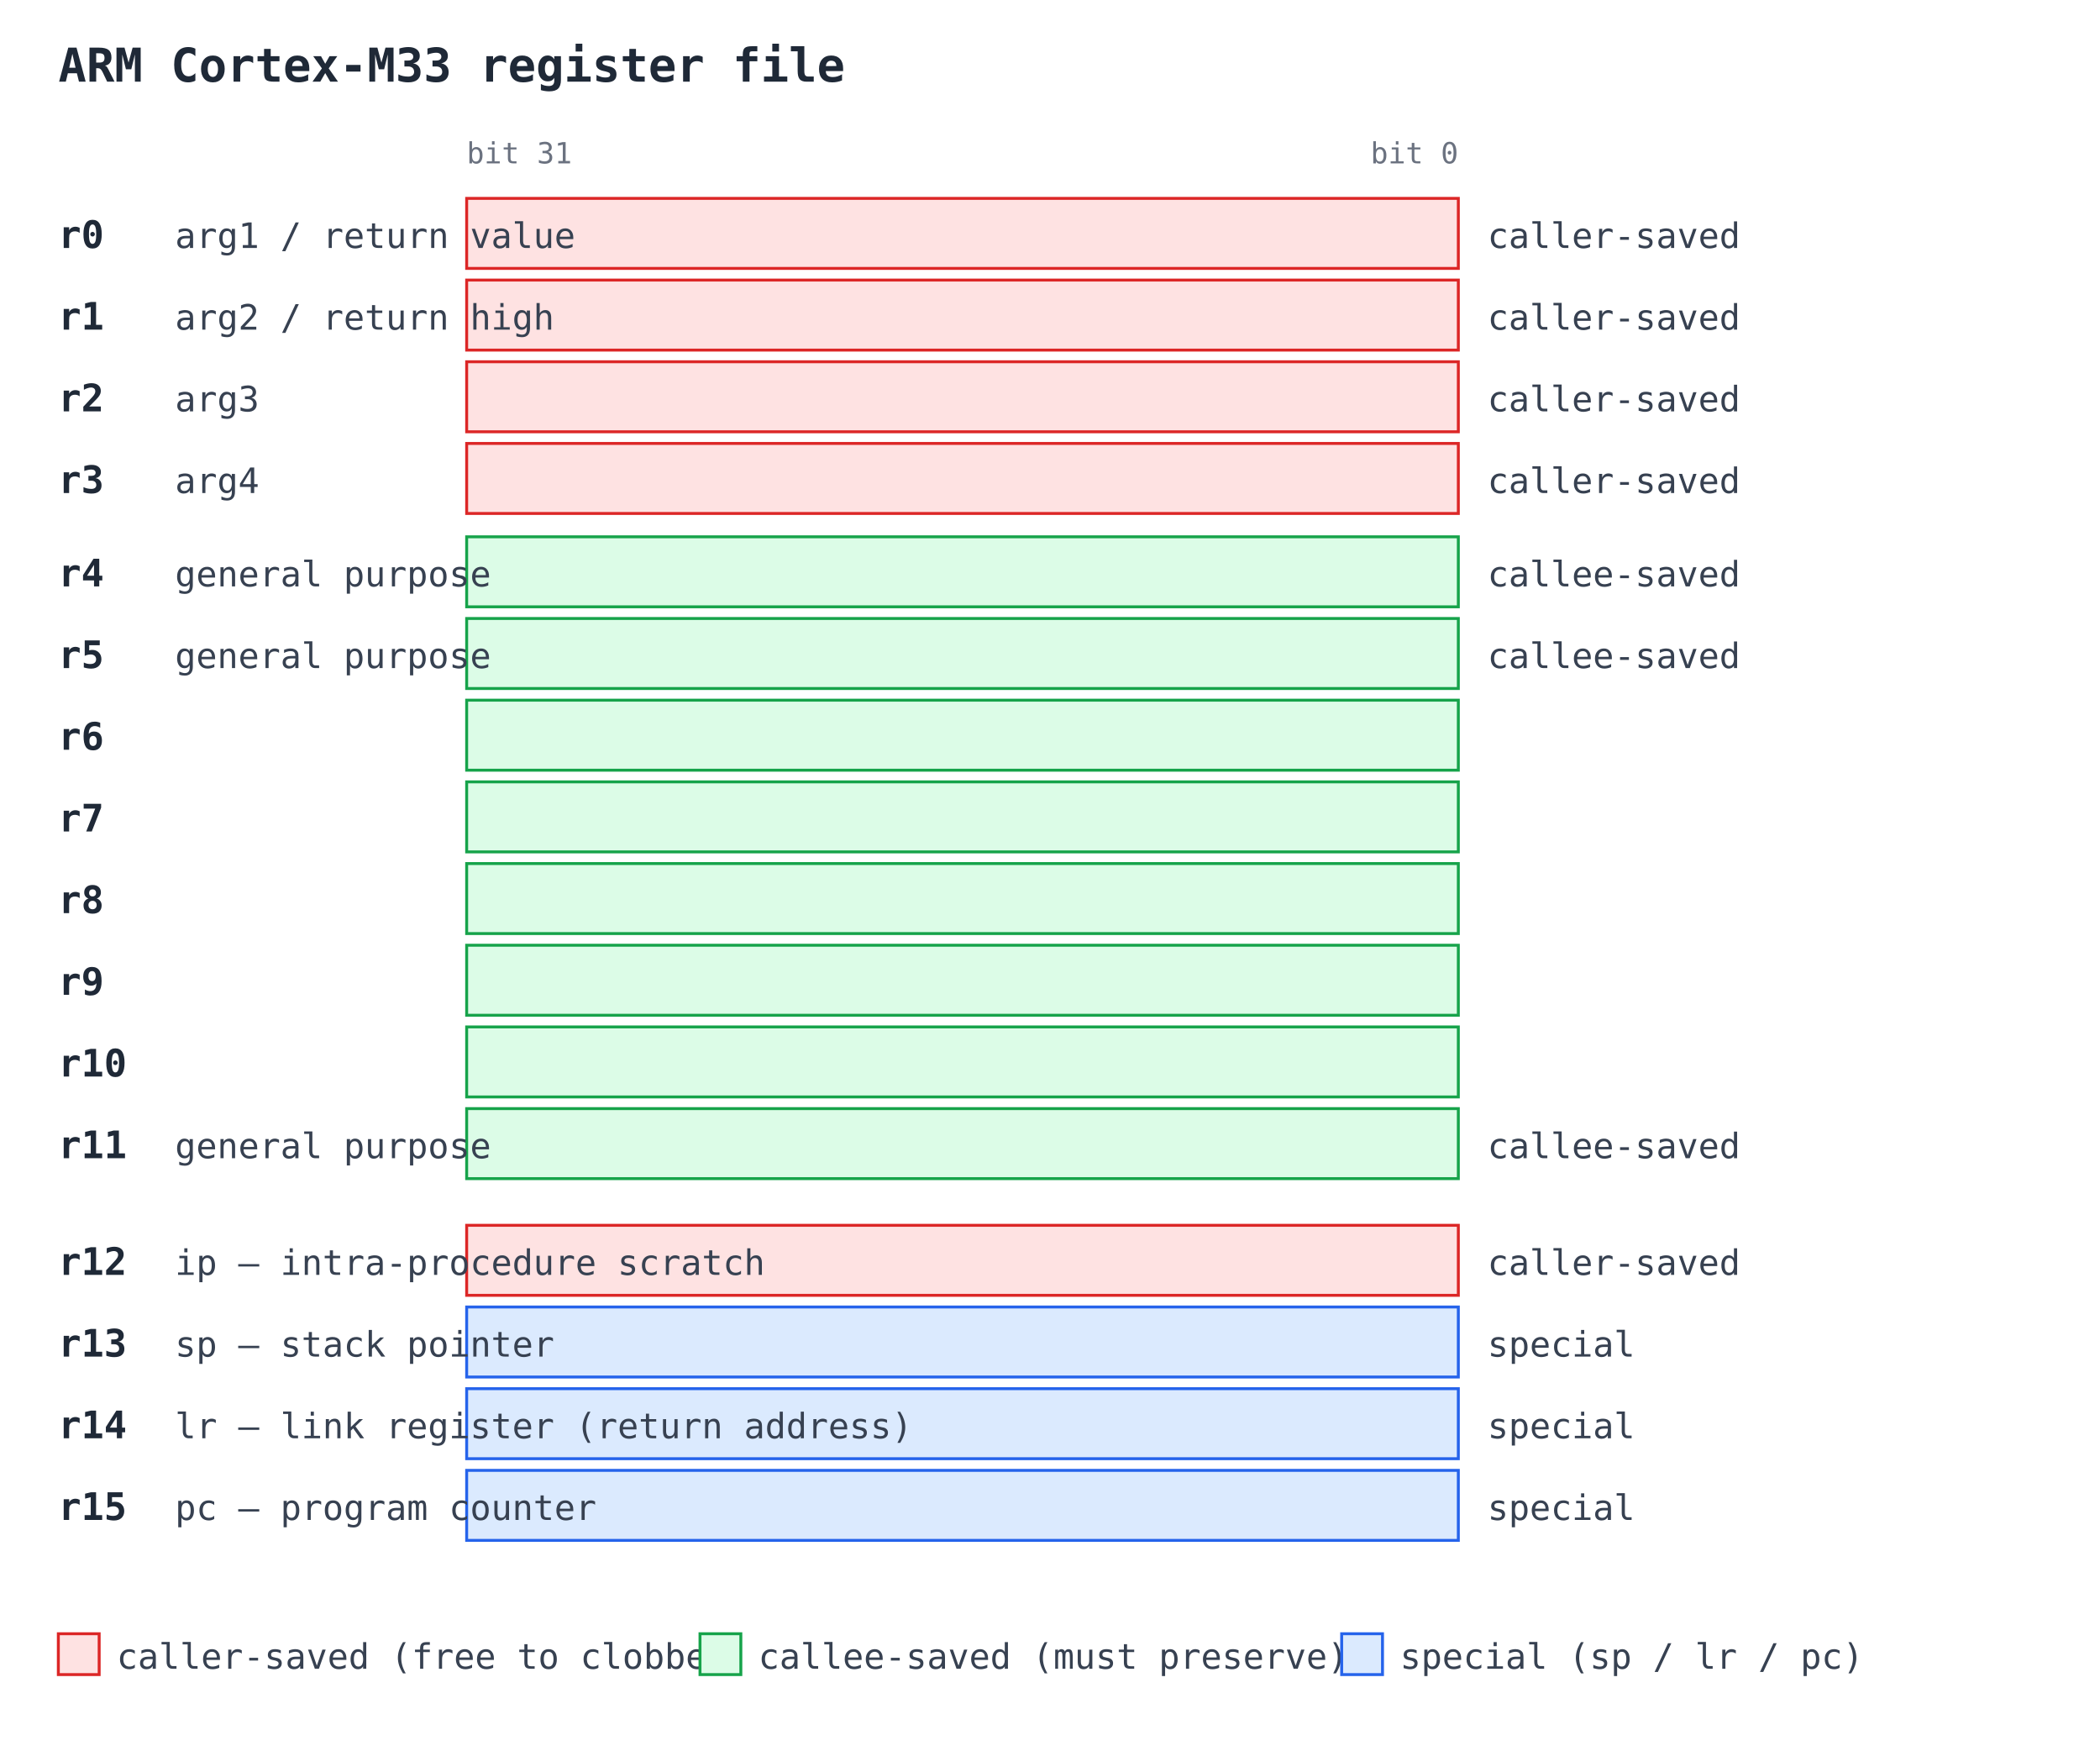
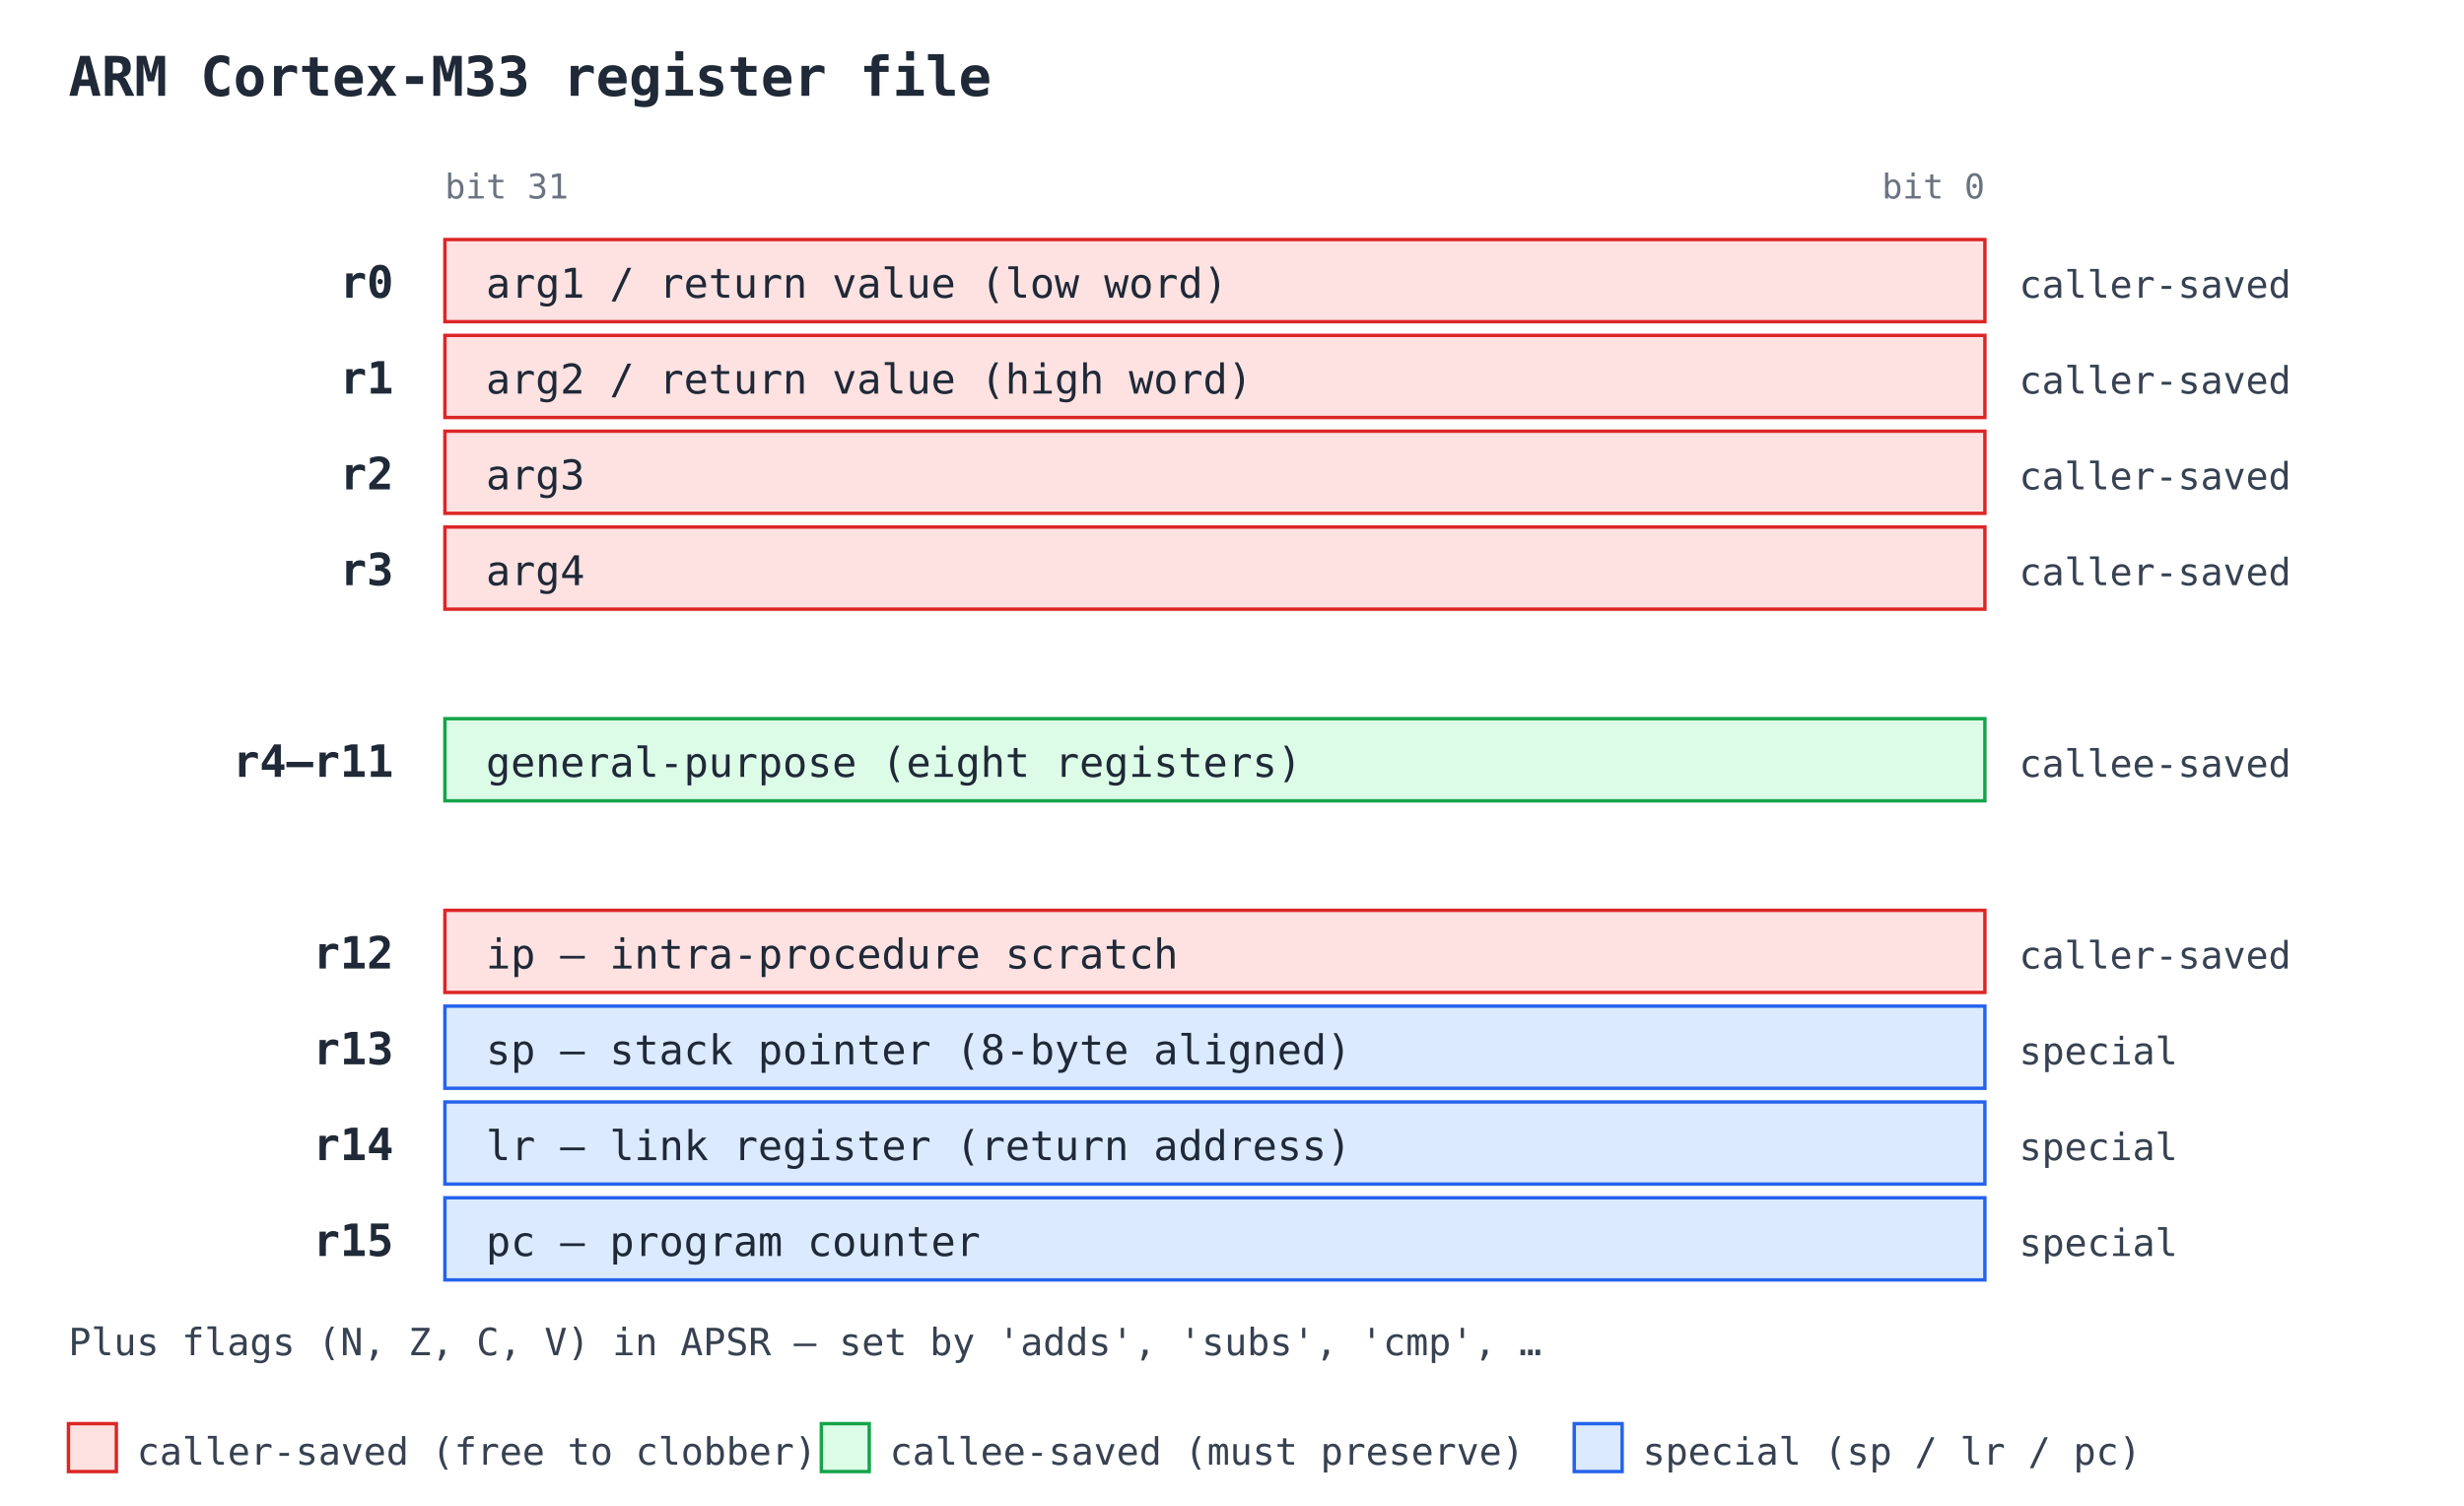
- <svg xmlns="http://www.w3.org/2000/svg" viewBox="0 0 720 600" font-family="ui-monospace, Menlo, Monaco, monospace" font-size="13">
+ <svg xmlns="http://www.w3.org/2000/svg" viewBox="0 0 720 440" font-family="ui-monospace, Menlo, Monaco, monospace" font-size="13">
  <style>
-     /* Light theme defaults: text falls back to near-black. */
+     /* Light theme defaults. */
    text { fill: #1f2937; }
- 
- .name { font-weight: bold; }
-     .role { font-size: 12px; fill: #374151; }
+     .name        { font-weight: bold; }
+     .role        { font-size: 12px; fill: #1f2937; }
+     .tag         { font-size: 11px; fill: #374151; }
+     .bitlabel    { font-size: 10px; fill: #6b7280; }
+     .title       { font-size: 16px; font-weight: bold; }
    .preserve-yes { fill: #dcfce7; stroke: #16a34a; }
    .preserve-no  { fill: #fee2e2; stroke: #dc2626; }
    .special      { fill: #dbeafe; stroke: #2563eb; }
-     .bitlabel     { font-size: 10px; fill: #6b7280; }
-     .title        { font-size: 16px; font-weight: bold; }

    @media (prefers-color-scheme: dark) {
-       text { fill: #e5e7eb; }
-       .role { fill: #d1d5db; }
+       text          { fill: #e5e7eb; }
+       .role         { fill: #f3f4f6; }
+       .tag          { fill: #d1d5db; }
+       .bitlabel     { fill: #9ca3af; }
      .preserve-yes { fill: #14532d; }
-       .preserve-no { fill: #7f1d1d; }
-       .special { fill: #1e3a8a; }
-       .bitlabel { fill: #9ca3af; }
+       .preserve-no  { fill: #7f1d1d; }
+       .special      { fill: #1e3a8a; }
    }
  </style>
  <text x="20" y="28" class="title">ARM Cortex-M33 register file</text>
-   <text x="160" y="56" class="bitlabel">bit 31</text>
-   <text x="500" y="56" class="bitlabel" text-anchor="end">bit 0</text>
-   <g transform="translate(0,68)">
-     <rect x="160" y="0" width="340" height="24" class="preserve-no" />
-     <text x="20" y="17" class="name">r0</text>
-     <text x="60" y="17" class="role">arg1 / return value</text>
-     <text x="510" y="17" class="role">caller-saved</text>
-     <rect x="160" y="28" width="340" height="24" class="preserve-no" />
-     <text x="20" y="45" class="name">r1</text>
-     <text x="60" y="45" class="role">arg2 / return high</text>
-     <text x="510" y="45" class="role">caller-saved</text>
-     <rect x="160" y="56" width="340" height="24" class="preserve-no" />
-     <text x="20" y="73" class="name">r2</text>
-     <text x="60" y="73" class="role">arg3</text>
-     <text x="510" y="73" class="role">caller-saved</text>
-     <rect x="160" y="84" width="340" height="24" class="preserve-no" />
-     <text x="20" y="101" class="name">r3</text>
-     <text x="60" y="101" class="role">arg4</text>
-     <text x="510" y="101" class="role">caller-saved</text>
+   <text x="130" y="58" class="bitlabel">bit 31</text>
+   <text x="580" y="58" text-anchor="end" class="bitlabel">bit 0</text>
+   <g transform="translate(0,70)">
+     <rect x="130" y="0" width="450" height="24" class="preserve-no" />
+     <text x="115" y="17" text-anchor="end" class="name">r0</text>
+     <text x="142" y="17" class="role">arg1 / return value (low word)</text>
+     <text x="590" y="17" class="tag">caller-saved</text>
+     <rect x="130" y="28" width="450" height="24" class="preserve-no" />
+     <text x="115" y="45" text-anchor="end" class="name">r1</text>
+     <text x="142" y="45" class="role">arg2 / return value (high word)</text>
+     <text x="590" y="45" class="tag">caller-saved</text>
+     <rect x="130" y="56" width="450" height="24" class="preserve-no" />
+     <text x="115" y="73" text-anchor="end" class="name">r2</text>
+     <text x="142" y="73" class="role">arg3</text>
+     <text x="590" y="73" class="tag">caller-saved</text>
+     <rect x="130" y="84" width="450" height="24" class="preserve-no" />
+     <text x="115" y="101" text-anchor="end" class="name">r3</text>
+     <text x="142" y="101" class="role">arg4</text>
+     <text x="590" y="101" class="tag">caller-saved</text>
  </g>
-   <g transform="translate(0,184)">
-     <rect x="160" y="0" width="340" height="24" class="preserve-yes" />
-     <text x="20" y="17" class="name">r4</text>
-     <text x="60" y="17" class="role">general purpose</text>
-     <text x="510" y="17" class="role">callee-saved</text>
-     <rect x="160" y="28" width="340" height="24" class="preserve-yes" />
-     <text x="20" y="45" class="name">r5</text>
-     <text x="60" y="45" class="role">general purpose</text>
-     <text x="510" y="45" class="role">callee-saved</text>
-     <rect x="160" y="56" width="340" height="24" class="preserve-yes" />
-     <text x="20" y="73" class="name">r6</text>
-     <rect x="160" y="84" width="340" height="24" class="preserve-yes" />
-     <text x="20" y="101" class="name">r7</text>
-     <rect x="160" y="112" width="340" height="24" class="preserve-yes" />
-     <text x="20" y="129" class="name">r8</text>
-     <rect x="160" y="140" width="340" height="24" class="preserve-yes" />
-     <text x="20" y="157" class="name">r9</text>
-     <rect x="160" y="168" width="340" height="24" class="preserve-yes" />
-     <text x="20" y="185" class="name">r10</text>
-     <rect x="160" y="196" width="340" height="24" class="preserve-yes" />
-     <text x="20" y="213" class="name">r11</text>
-     <text x="60" y="213" class="role">general purpose</text>
-     <text x="510" y="213" class="role">callee-saved</text>
+   <g transform="translate(0,210)">
+     <rect x="130" y="0" width="450" height="24" class="preserve-yes" />
+     <text x="115" y="17" text-anchor="end" class="name">r4–r11</text>
+     <text x="142" y="17" class="role">general-purpose (eight registers)</text>
+     <text x="590" y="17" class="tag">callee-saved</text>
  </g>
-   <g transform="translate(0,420)">
-     <rect x="160" y="0" width="340" height="24" class="preserve-no" />
-     <text x="20" y="17" class="name">r12</text>
-     <text x="60" y="17" class="role">ip — intra-procedure scratch</text>
-     <text x="510" y="17" class="role">caller-saved</text>
-     <rect x="160" y="28" width="340" height="24" class="special" />
-     <text x="20" y="45" class="name">r13</text>
-     <text x="60" y="45" class="role">sp — stack pointer</text>
-     <text x="510" y="45" class="role">special</text>
-     <rect x="160" y="56" width="340" height="24" class="special" />
-     <text x="20" y="73" class="name">r14</text>
-     <text x="60" y="73" class="role">lr — link register (return address)</text>
-     <text x="510" y="73" class="role">special</text>
-     <rect x="160" y="84" width="340" height="24" class="special" />
-     <text x="20" y="101" class="name">r15</text>
-     <text x="60" y="101" class="role">pc — program counter</text>
-     <text x="510" y="101" class="role">special</text>
+   <g transform="translate(0,266)">
+     <rect x="130" y="0" width="450" height="24" class="preserve-no" />
+     <text x="115" y="17" text-anchor="end" class="name">r12</text>
+     <text x="142" y="17" class="role">ip — intra-procedure scratch</text>
+     <text x="590" y="17" class="tag">caller-saved</text>
+     <rect x="130" y="28" width="450" height="24" class="special" />
+     <text x="115" y="45" text-anchor="end" class="name">r13</text>
+     <text x="142" y="45" class="role">sp — stack pointer (8-byte aligned)</text>
+     <text x="590" y="45" class="tag">special</text>
+     <rect x="130" y="56" width="450" height="24" class="special" />
+     <text x="115" y="73" text-anchor="end" class="name">r14</text>
+     <text x="142" y="73" class="role">lr — link register (return address)</text>
+     <text x="590" y="73" class="tag">special</text>
+     <rect x="130" y="84" width="450" height="24" class="special" />
+     <text x="115" y="101" text-anchor="end" class="name">r15</text>
+     <text x="142" y="101" class="role">pc — program counter</text>
+     <text x="590" y="101" class="tag">special</text>
  </g>
-   <g transform="translate(20, 560)">
+   <text x="20" y="396" class="tag">Plus flags (N, Z, C, V) in APSR — set by 'adds', 'subs', 'cmp', …</text>
+   <g transform="translate(20, 416)">
    <rect x="0" y="0" width="14" height="14" class="preserve-no" />
-     <text x="20" y="12" class="role">caller-saved (free to clobber)</text>
+     <text x="20" y="12" class="tag">caller-saved (free to clobber)</text>
    <rect x="220" y="0" width="14" height="14" class="preserve-yes" />
-     <text x="240" y="12" class="role">callee-saved (must preserve)</text>
+     <text x="240" y="12" class="tag">callee-saved (must preserve)</text>
    <rect x="440" y="0" width="14" height="14" class="special" />
-     <text x="460" y="12" class="role">special (sp / lr / pc)</text>
+     <text x="460" y="12" class="tag">special (sp / lr / pc)</text>
  </g>
</svg>
